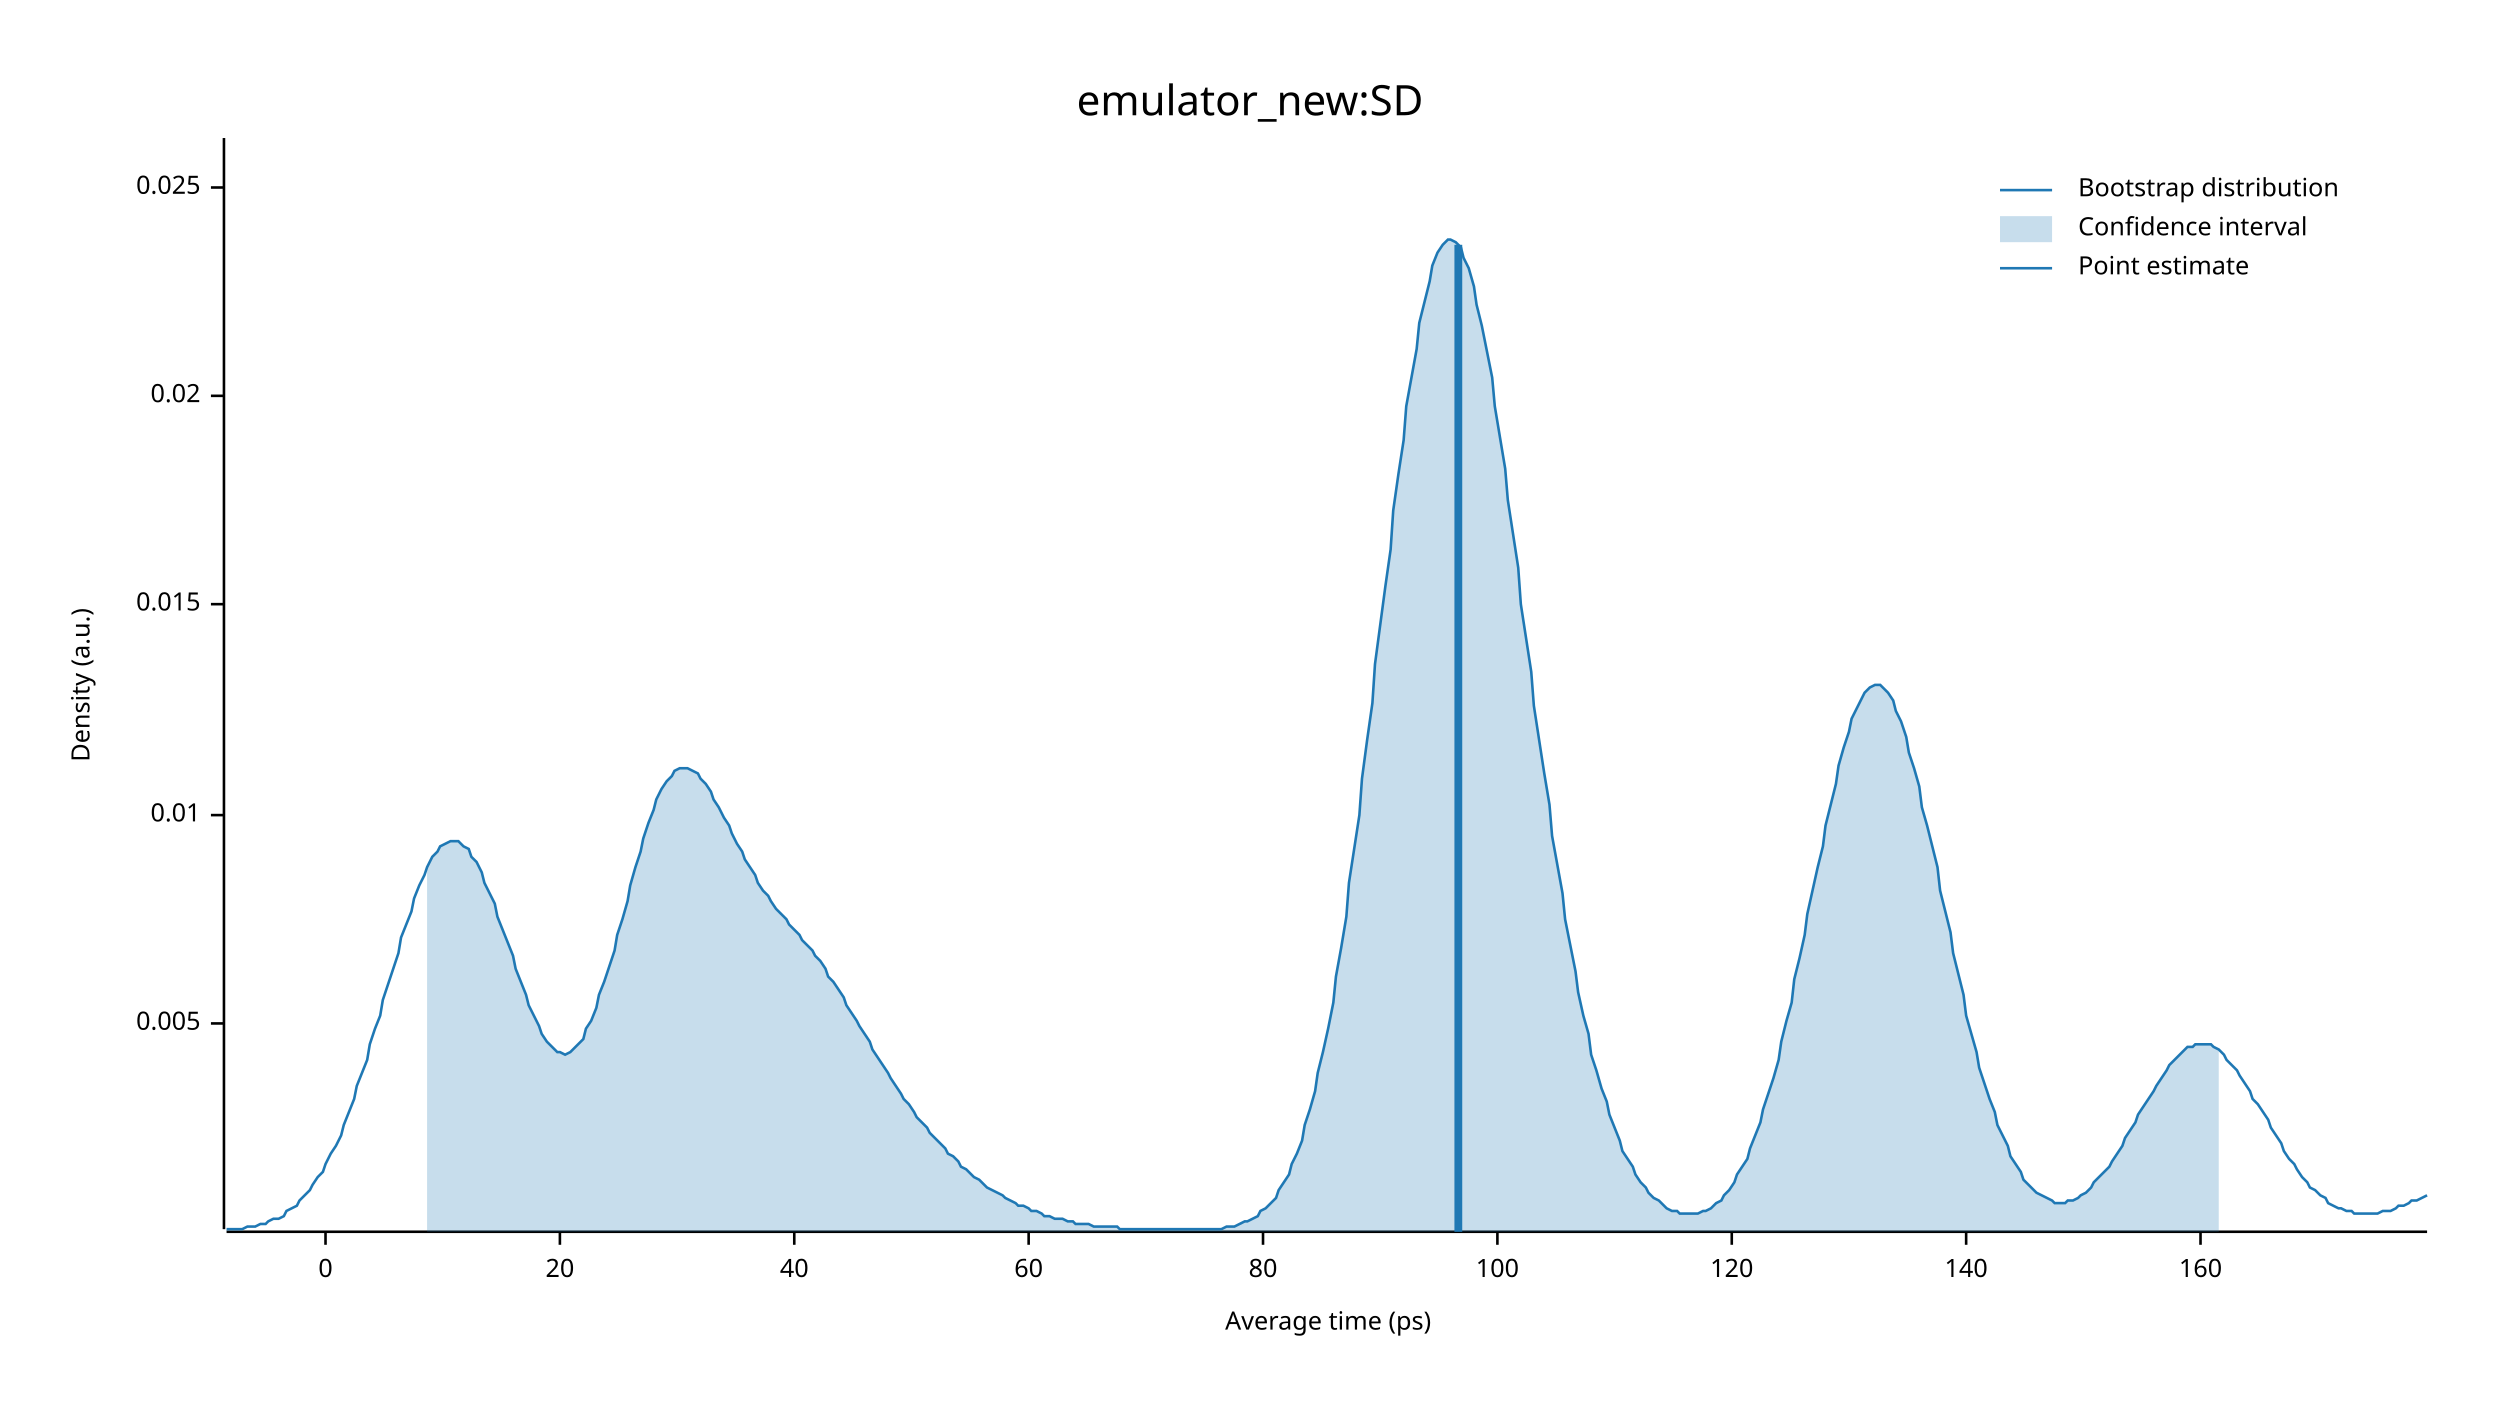
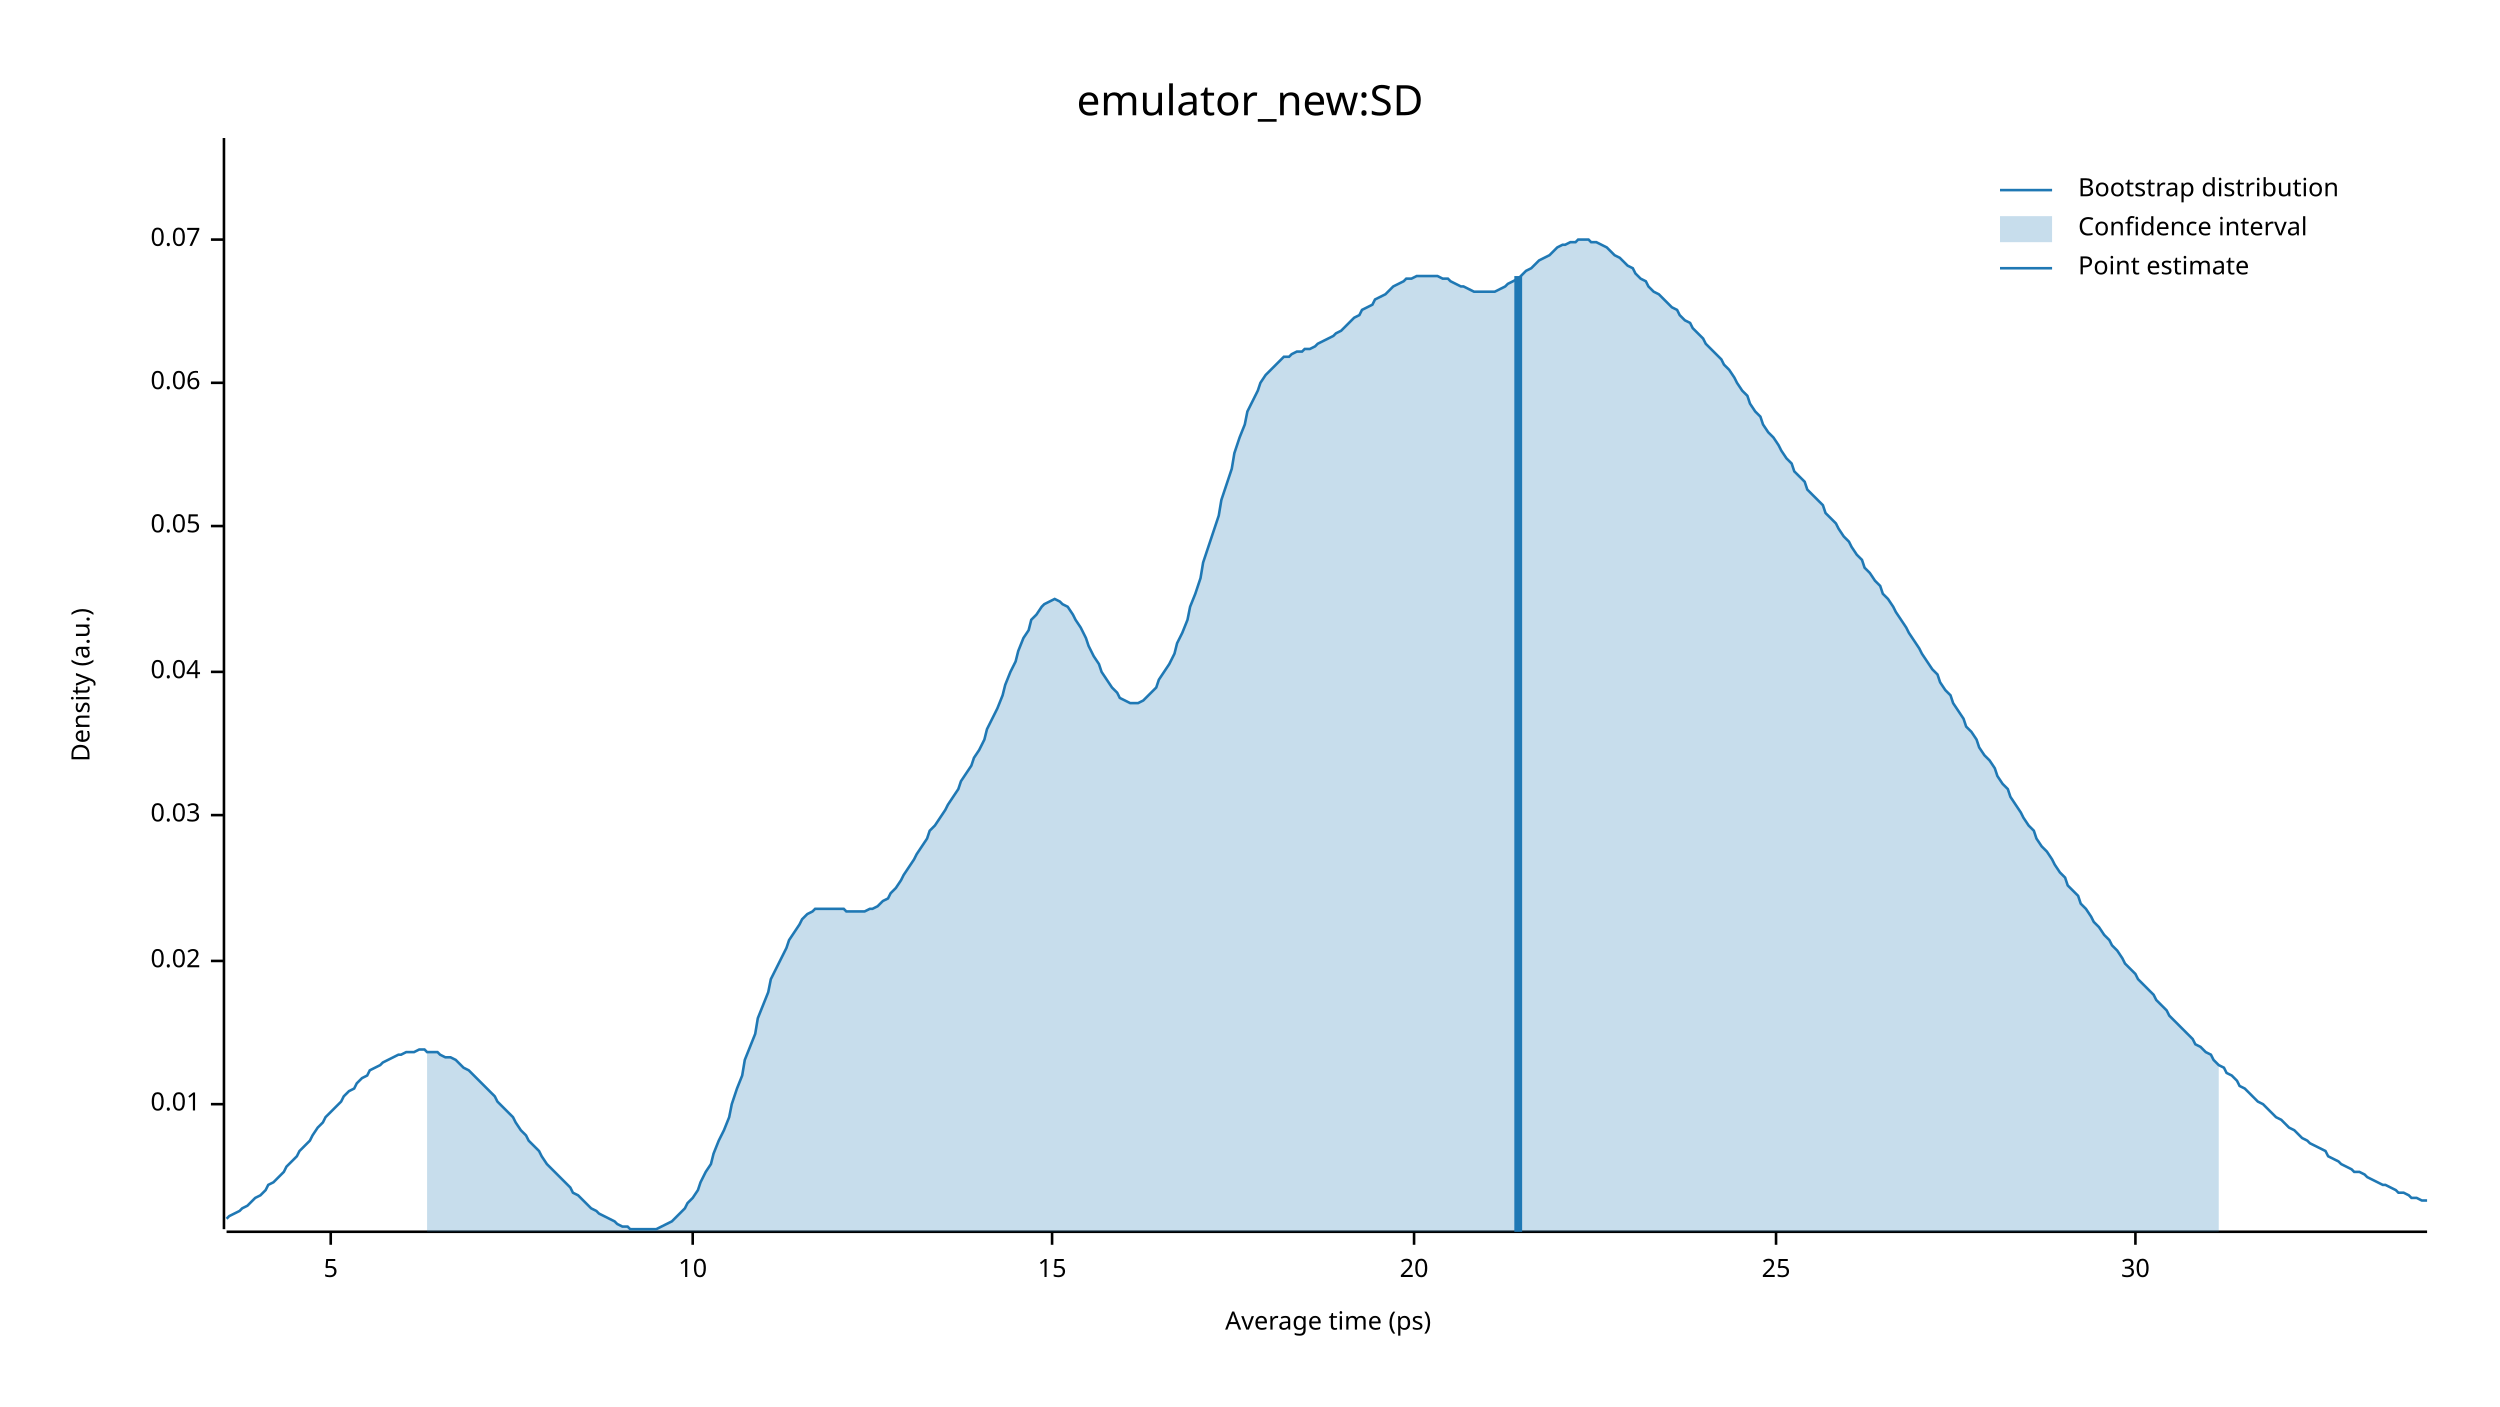
<svg xmlns="http://www.w3.org/2000/svg" width="960" height="540" viewBox="0 0 960 540">
  <text x="480" y="32" dy="0.76em" text-anchor="middle" font-family="sans-serif" font-size="16.129" opacity="1" fill="#000000">
emulator_new:SD
</text>
  <text x="27" y="263" dy="0.76em" text-anchor="middle" font-family="sans-serif" font-size="9.677" opacity="1" fill="#000000" transform="rotate(270, 27, 263)">
Density (a.u.)
</text>
  <text x="510" y="513" dy="-0.5ex" text-anchor="middle" font-family="sans-serif" font-size="9.677" opacity="1" fill="#000000">
Average time (ps)
</text>
  <polyline fill="none" opacity="1" stroke="#000000" stroke-width="1" points="86,53 86,472 " />
-   <text x="77" y="393" dy="0.5ex" text-anchor="end" font-family="sans-serif" font-size="9.677" opacity="1" fill="#000000">
- 0.005
- </text>
-   <polyline fill="none" opacity="1" stroke="#000000" stroke-width="1" points="81,393 86,393 " />
-   <text x="77" y="313" dy="0.5ex" text-anchor="end" font-family="sans-serif" font-size="9.677" opacity="1" fill="#000000">
+   <text x="77" y="424" dy="0.5ex" text-anchor="end" font-family="sans-serif" font-size="9.677" opacity="1" fill="#000000">
0.01
</text>
-   <polyline fill="none" opacity="1" stroke="#000000" stroke-width="1" points="81,313 86,313 " />
-   <text x="77" y="232" dy="0.5ex" text-anchor="end" font-family="sans-serif" font-size="9.677" opacity="1" fill="#000000">
- 0.015
- </text>
-   <polyline fill="none" opacity="1" stroke="#000000" stroke-width="1" points="81,232 86,232 " />
-   <text x="77" y="152" dy="0.5ex" text-anchor="end" font-family="sans-serif" font-size="9.677" opacity="1" fill="#000000">
+   <polyline fill="none" opacity="1" stroke="#000000" stroke-width="1" points="81,424 86,424 " />
+   <text x="77" y="369" dy="0.5ex" text-anchor="end" font-family="sans-serif" font-size="9.677" opacity="1" fill="#000000">
0.02
</text>
-   <polyline fill="none" opacity="1" stroke="#000000" stroke-width="1" points="81,152 86,152 " />
-   <text x="77" y="72" dy="0.5ex" text-anchor="end" font-family="sans-serif" font-size="9.677" opacity="1" fill="#000000">
- 0.025
+   <polyline fill="none" opacity="1" stroke="#000000" stroke-width="1" points="81,369 86,369 " />
+   <text x="77" y="313" dy="0.5ex" text-anchor="end" font-family="sans-serif" font-size="9.677" opacity="1" fill="#000000">
+ 0.03
</text>
-   <polyline fill="none" opacity="1" stroke="#000000" stroke-width="1" points="81,72 86,72 " />
+   <polyline fill="none" opacity="1" stroke="#000000" stroke-width="1" points="81,313 86,313 " />
+   <text x="77" y="258" dy="0.5ex" text-anchor="end" font-family="sans-serif" font-size="9.677" opacity="1" fill="#000000">
+ 0.04
+ </text>
+   <polyline fill="none" opacity="1" stroke="#000000" stroke-width="1" points="81,258 86,258 " />
+   <text x="77" y="202" dy="0.5ex" text-anchor="end" font-family="sans-serif" font-size="9.677" opacity="1" fill="#000000">
+ 0.05
+ </text>
+   <polyline fill="none" opacity="1" stroke="#000000" stroke-width="1" points="81,202 86,202 " />
+   <text x="77" y="147" dy="0.5ex" text-anchor="end" font-family="sans-serif" font-size="9.677" opacity="1" fill="#000000">
+ 0.06
+ </text>
+   <polyline fill="none" opacity="1" stroke="#000000" stroke-width="1" points="81,147 86,147 " />
+   <text x="77" y="92" dy="0.5ex" text-anchor="end" font-family="sans-serif" font-size="9.677" opacity="1" fill="#000000">
+ 0.07
+ </text>
+   <polyline fill="none" opacity="1" stroke="#000000" stroke-width="1" points="81,92 86,92 " />
  <polyline fill="none" opacity="1" stroke="#000000" stroke-width="1" points="87,473 932,473 " />
-   <text x="125" y="483" dy="0.76em" text-anchor="middle" font-family="sans-serif" font-size="9.677" opacity="1" fill="#000000">
- 0
+   <text x="127" y="483" dy="0.76em" text-anchor="middle" font-family="sans-serif" font-size="9.677" opacity="1" fill="#000000">
+ 5
</text>
-   <polyline fill="none" opacity="1" stroke="#000000" stroke-width="1" points="125,473 125,478 " />
-   <text x="215" y="483" dy="0.76em" text-anchor="middle" font-family="sans-serif" font-size="9.677" opacity="1" fill="#000000">
+   <polyline fill="none" opacity="1" stroke="#000000" stroke-width="1" points="127,473 127,478 " />
+   <text x="266" y="483" dy="0.76em" text-anchor="middle" font-family="sans-serif" font-size="9.677" opacity="1" fill="#000000">
+ 10
+ </text>
+   <polyline fill="none" opacity="1" stroke="#000000" stroke-width="1" points="266,473 266,478 " />
+   <text x="404" y="483" dy="0.76em" text-anchor="middle" font-family="sans-serif" font-size="9.677" opacity="1" fill="#000000">
+ 15
+ </text>
+   <polyline fill="none" opacity="1" stroke="#000000" stroke-width="1" points="404,473 404,478 " />
+   <text x="543" y="483" dy="0.76em" text-anchor="middle" font-family="sans-serif" font-size="9.677" opacity="1" fill="#000000">
20
</text>
-   <polyline fill="none" opacity="1" stroke="#000000" stroke-width="1" points="215,473 215,478 " />
-   <text x="305" y="483" dy="0.76em" text-anchor="middle" font-family="sans-serif" font-size="9.677" opacity="1" fill="#000000">
- 40
+   <polyline fill="none" opacity="1" stroke="#000000" stroke-width="1" points="543,473 543,478 " />
+   <text x="682" y="483" dy="0.76em" text-anchor="middle" font-family="sans-serif" font-size="9.677" opacity="1" fill="#000000">
+ 25
</text>
-   <polyline fill="none" opacity="1" stroke="#000000" stroke-width="1" points="305,473 305,478 " />
-   <text x="395" y="483" dy="0.76em" text-anchor="middle" font-family="sans-serif" font-size="9.677" opacity="1" fill="#000000">
- 60
+   <polyline fill="none" opacity="1" stroke="#000000" stroke-width="1" points="682,473 682,478 " />
+   <text x="820" y="483" dy="0.76em" text-anchor="middle" font-family="sans-serif" font-size="9.677" opacity="1" fill="#000000">
+ 30
</text>
-   <polyline fill="none" opacity="1" stroke="#000000" stroke-width="1" points="395,473 395,478 " />
-   <text x="485" y="483" dy="0.76em" text-anchor="middle" font-family="sans-serif" font-size="9.677" opacity="1" fill="#000000">
- 80
- </text>
-   <polyline fill="none" opacity="1" stroke="#000000" stroke-width="1" points="485,473 485,478 " />
-   <text x="575" y="483" dy="0.76em" text-anchor="middle" font-family="sans-serif" font-size="9.677" opacity="1" fill="#000000">
- 100
- </text>
-   <polyline fill="none" opacity="1" stroke="#000000" stroke-width="1" points="575,473 575,478 " />
-   <text x="665" y="483" dy="0.76em" text-anchor="middle" font-family="sans-serif" font-size="9.677" opacity="1" fill="#000000">
- 120
- </text>
-   <polyline fill="none" opacity="1" stroke="#000000" stroke-width="1" points="665,473 665,478 " />
-   <text x="755" y="483" dy="0.76em" text-anchor="middle" font-family="sans-serif" font-size="9.677" opacity="1" fill="#000000">
- 140
- </text>
-   <polyline fill="none" opacity="1" stroke="#000000" stroke-width="1" points="755,473 755,478 " />
-   <text x="845" y="483" dy="0.76em" text-anchor="middle" font-family="sans-serif" font-size="9.677" opacity="1" fill="#000000">
- 160
- </text>
-   <polyline fill="none" opacity="1" stroke="#000000" stroke-width="1" points="845,473 845,478 " />
-   <polyline fill="none" opacity="1" stroke="#1F78B4" stroke-width="1" points="87,472 88,472 90,472 92,472 93,472 95,471 97,471 98,471 100,470 102,470 103,469 105,468 107,468 109,467 110,465 112,464 114,463 115,461 117,459 119,457 120,455 122,452 124,450 125,447 127,443 129,440 131,436 132,432 134,427 136,422 137,417 139,412 141,407 142,401 144,395 146,390 147,384 149,378 151,372 153,366 154,360 156,355 158,350 159,345 161,340 163,336 164,333 166,329 168,327 169,325 171,324 173,323 175,323 176,323 178,325 180,326 181,329 183,331 185,335 186,339 188,343 190,347 191,352 193,357 195,362 197,367 198,372 200,377 202,382 203,386 205,390 207,394 208,397 210,400 212,402 214,404 215,404 217,405 219,404 220,403 222,401 224,399 225,395 227,392 229,387 230,382 232,377 234,371 236,365 237,359 239,353 241,346 242,340 244,333 246,327 247,322 249,316 251,311 252,307 254,303 256,300 258,298 259,296 261,295 263,295 264,295 266,296 268,297 269,299 271,301 273,304 274,307 276,310 278,314 280,317 281,320 283,324 285,327 286,330 288,333 290,336 291,339 293,342 295,344 296,346 298,349 300,351 302,353 303,355 305,357 307,359 308,361 310,363 312,365 313,367 315,369 317,372 318,375 320,377 322,380 324,383 325,386 327,389 329,392 330,394 332,397 334,400 335,403 337,406 339,409 341,412 342,414 344,417 346,420 347,422 349,424 351,427 352,429 354,431 356,433 357,435 359,437 361,439 363,441 364,443 366,444 368,446 369,448 371,449 373,451 374,452 376,453 378,455 379,456 381,457 383,458 385,459 386,460 388,461 390,462 391,463 393,463 395,464 396,465 398,465 400,466 401,467 403,467 405,468 407,468 408,468 410,469 412,469 413,470 415,470 417,470 418,470 420,471 422,471 423,471 425,471 427,471 429,471 430,472 432,472 434,472 435,472 437,472 439,472 440,472 442,472 444,472 445,472 447,472 449,472 451,472 452,472 454,472 456,472 457,472 459,472 461,472 462,472 464,472 466,472 468,472 469,472 471,471 473,471 474,471 476,470 478,469 479,469 481,468 483,467 484,465 486,464 488,462 490,460 491,457 493,454 495,451 496,447 498,443 500,438 501,432 503,426 505,419 506,412 508,404 510,395 512,385 513,375 515,364 517,352 518,339 520,326 522,313 523,299 525,284 527,270 528,255 530,240 532,225 534,211 535,196 537,182 539,169 540,156 542,145 544,134 545,124 547,116 549,108 550,102 552,97 554,94 556,92 557,92 559,93 561,95 562,99 564,103 566,110 567,117 569,125 571,135 573,145 574,156 576,168 578,180 579,192 581,205 583,218 584,232 586,245 588,258 589,271 591,284 593,297 595,309 596,321 598,332 600,343 601,353 603,363 605,373 606,381 608,390 610,397 611,405 613,411 615,418 617,423 618,428 620,433 622,438 623,442 625,445 627,448 628,451 630,454 632,456 633,458 635,460 637,461 639,463 640,464 642,465 644,465 645,466 647,466 649,466 650,466 652,466 654,465 655,465 657,464 659,462 661,461 662,459 664,457 666,454 667,451 669,448 671,445 672,441 674,436 676,431 677,426 679,420 681,414 683,407 684,400 686,392 688,385 689,376 691,368 693,359 694,351 696,342 698,333 700,325 701,317 703,309 705,301 706,294 708,287 710,281 711,276 713,272 715,268 716,266 718,264 720,263 722,263 723,264 725,266 727,269 728,273 730,277 732,283 733,289 735,295 737,302 738,310 740,317 742,325 744,333 745,342 747,350 749,358 750,366 752,374 754,382 755,390 757,397 759,404 760,410 762,416 764,422 766,427 767,432 769,436 771,440 772,444 774,447 776,450 777,453 779,455 781,457 782,458 784,459 786,460 788,461 789,462 791,462 793,462 794,461 796,461 798,460 799,459 801,458 803,456 804,454 806,452 808,450 810,448 811,446 813,443 815,440 816,437 818,434 820,431 821,428 823,425 825,422 827,419 828,417 830,414 832,411 833,409 835,407 837,405 838,404 840,402 842,402 843,401 845,401 847,401 849,401 850,402 852,403 854,405 855,407 857,409 859,411 860,413 862,416 864,419 865,422 867,424 869,427 871,430 872,433 874,436 876,439 877,442 879,445 881,447 882,449 884,452 886,454 887,456 889,457 891,459 893,460 894,462 896,463 898,464 899,464 901,465 903,465 904,466 906,466 908,466 909,466 911,466 913,466 915,465 916,465 918,465 920,464 921,463 923,463 925,462 926,461 928,461 930,460 932,459 " />
-   <polygon opacity="0.25" fill="#1F78B4" points="164,333 166,329 168,327 169,325 171,324 173,323 175,323 176,323 178,325 180,326 181,329 183,331 185,335 186,339 188,343 190,347 191,352 193,357 195,362 197,367 198,372 200,377 202,382 203,386 205,390 207,394 208,397 210,400 212,402 214,404 215,404 217,405 219,404 220,403 222,401 224,399 225,395 227,392 229,387 230,382 232,377 234,371 236,365 237,359 239,353 241,346 242,340 244,333 246,327 247,322 249,316 251,311 252,307 254,303 256,300 258,298 259,296 261,295 263,295 264,295 266,296 268,297 269,299 271,301 273,304 274,307 276,310 278,314 280,317 281,320 283,324 285,327 286,330 288,333 290,336 291,339 293,342 295,344 296,346 298,349 300,351 302,353 303,355 305,357 307,359 308,361 310,363 312,365 313,367 315,369 317,372 318,375 320,377 322,380 324,383 325,386 327,389 329,392 330,394 332,397 334,400 335,403 337,406 339,409 341,412 342,414 344,417 346,420 347,422 349,424 351,427 352,429 354,431 356,433 357,435 359,437 361,439 363,441 364,443 366,444 368,446 369,448 371,449 373,451 374,452 376,453 378,455 379,456 381,457 383,458 385,459 386,460 388,461 390,462 391,463 393,463 395,464 396,465 398,465 400,466 401,467 403,467 405,468 407,468 408,468 410,469 412,469 413,470 415,470 417,470 418,470 420,471 422,471 423,471 425,471 427,471 429,471 430,472 432,472 434,472 435,472 437,472 439,472 440,472 442,472 444,472 445,472 447,472 449,472 451,472 452,472 454,472 456,472 457,472 459,472 461,472 462,472 464,472 466,472 468,472 469,472 471,471 473,471 474,471 476,470 478,469 479,469 481,468 483,467 484,465 486,464 488,462 490,460 491,457 493,454 495,451 496,447 498,443 500,438 501,432 503,426 505,419 506,412 508,404 510,395 512,385 513,375 515,364 517,352 518,339 520,326 522,313 523,299 525,284 527,270 528,255 530,240 532,225 534,211 535,196 537,182 539,169 540,156 542,145 544,134 545,124 547,116 549,108 550,102 552,97 554,94 556,92 557,92 559,93 561,95 562,99 564,103 566,110 567,117 569,125 571,135 573,145 574,156 576,168 578,180 579,192 581,205 583,218 584,232 586,245 588,258 589,271 591,284 593,297 595,309 596,321 598,332 600,343 601,353 603,363 605,373 606,381 608,390 610,397 611,405 613,411 615,418 617,423 618,428 620,433 622,438 623,442 625,445 627,448 628,451 630,454 632,456 633,458 635,460 637,461 639,463 640,464 642,465 644,465 645,466 647,466 649,466 650,466 652,466 654,465 655,465 657,464 659,462 661,461 662,459 664,457 666,454 667,451 669,448 671,445 672,441 674,436 676,431 677,426 679,420 681,414 683,407 684,400 686,392 688,385 689,376 691,368 693,359 694,351 696,342 698,333 700,325 701,317 703,309 705,301 706,294 708,287 710,281 711,276 713,272 715,268 716,266 718,264 720,263 722,263 723,264 725,266 727,269 728,273 730,277 732,283 733,289 735,295 737,302 738,310 740,317 742,325 744,333 745,342 747,350 749,358 750,366 752,374 754,382 755,390 757,397 759,404 760,410 762,416 764,422 766,427 767,432 769,436 771,440 772,444 774,447 776,450 777,453 779,455 781,457 782,458 784,459 786,460 788,461 789,462 791,462 793,462 794,461 796,461 798,460 799,459 801,458 803,456 804,454 806,452 808,450 810,448 811,446 813,443 815,440 816,437 818,434 820,431 821,428 823,425 825,422 827,419 828,417 830,414 832,411 833,409 835,407 837,405 838,404 840,402 842,402 843,401 845,401 847,401 849,401 850,402 852,403 852,473 164,473 " />
-   <polyline fill="none" opacity="1" stroke="#1F78B4" stroke-width="3" points="560,473 560,94 " />
+   <polyline fill="none" opacity="1" stroke="#000000" stroke-width="1" points="820,473 820,478 " />
+   <polyline fill="none" opacity="1" stroke="#1F78B4" stroke-width="1" points="87,468 88,467 90,466 92,465 93,464 95,463 97,461 98,460 100,459 102,457 103,455 105,454 107,452 109,450 110,448 112,446 114,444 115,442 117,440 119,438 120,436 122,433 124,431 125,429 127,427 129,425 131,423 132,421 134,419 136,418 137,416 139,414 141,413 142,411 144,410 146,409 147,408 149,407 151,406 153,405 154,405 156,404 158,404 159,404 161,403 163,403 164,404 166,404 168,404 169,405 171,406 173,406 175,407 176,408 178,410 180,411 181,412 183,414 185,416 186,417 188,419 190,421 191,423 193,425 195,427 197,429 198,431 200,434 202,436 203,438 205,440 207,442 208,444 210,447 212,449 214,451 215,452 217,454 219,456 220,458 222,459 224,461 225,462 227,464 229,465 230,466 232,467 234,468 236,469 237,470 239,471 241,471 242,472 244,472 246,472 247,472 249,472 251,472 252,472 254,471 256,470 258,469 259,468 261,466 263,464 264,462 266,460 268,457 269,454 271,450 273,447 274,443 276,438 278,434 280,429 281,424 283,418 285,413 286,407 288,402 290,397 291,391 293,386 295,381 296,376 298,372 300,368 302,364 303,361 305,358 307,355 308,353 310,351 312,350 313,349 315,349 317,349 318,349 320,349 322,349 324,349 325,350 327,350 329,350 330,350 332,350 334,349 335,349 337,348 339,346 341,345 342,343 344,341 346,338 347,336 349,333 351,330 352,328 354,325 356,322 357,319 359,317 361,314 363,311 364,309 366,306 368,303 369,300 371,297 373,294 374,291 376,288 378,284 379,280 381,276 383,272 385,267 386,263 388,258 390,254 391,250 393,245 395,242 396,238 398,236 400,233 401,232 403,231 405,230 407,231 408,232 410,233 412,236 413,238 415,241 417,245 418,248 420,252 422,255 423,258 425,261 427,264 429,266 430,268 432,269 434,270 435,270 437,270 439,269 440,268 442,266 444,264 445,261 447,258 449,255 451,251 452,247 454,243 456,238 457,233 459,228 461,222 462,216 464,210 466,204 468,198 469,192 471,186 473,180 474,174 476,168 478,163 479,158 481,154 483,150 484,147 486,144 488,142 490,140 491,139 493,137 495,137 496,136 498,135 500,135 501,134 503,134 505,133 506,132 508,131 510,130 512,129 513,128 515,127 517,125 518,124 520,122 522,121 523,119 525,118 527,117 528,115 530,114 532,113 534,111 535,110 537,109 539,108 540,107 542,107 544,106 545,106 547,106 549,106 550,106 552,106 554,107 556,107 557,108 559,109 561,110 562,110 564,111 566,112 567,112 569,112 571,112 573,112 574,112 576,111 578,110 579,109 581,108 583,107 584,106 586,104 588,103 589,102 591,100 593,99 595,98 596,97 598,95 600,94 601,94 603,93 605,93 606,92 608,92 610,92 611,93 613,93 615,94 617,95 618,96 620,98 622,99 623,100 625,102 627,103 628,105 630,107 632,108 633,110 635,112 637,113 639,115 640,116 642,118 644,119 645,121 647,123 649,124 650,126 652,128 654,130 655,132 657,134 659,136 661,138 662,140 664,142 666,145 667,147 669,150 671,152 672,155 674,158 676,160 677,163 679,166 681,168 683,171 684,173 686,176 688,178 689,181 691,183 693,185 694,188 696,190 698,192 700,194 701,197 703,199 705,201 706,203 708,206 710,208 711,210 713,213 715,215 716,218 718,220 720,223 722,225 723,228 725,230 727,233 728,235 730,238 732,241 733,243 735,246 737,249 738,251 740,254 742,257 744,259 745,262 747,265 749,267 750,270 752,273 754,276 755,279 757,281 759,284 760,287 762,290 764,292 766,295 767,298 769,301 771,303 772,306 774,309 776,312 777,314 779,317 781,319 782,322 784,325 786,327 788,330 789,332 791,335 793,337 794,340 796,342 798,344 799,347 801,349 803,352 804,354 806,356 808,359 810,361 811,363 813,365 815,368 816,370 818,372 820,374 821,376 823,378 825,380 827,382 828,384 830,386 832,388 833,390 835,392 837,394 838,395 840,397 842,399 843,401 845,402 847,404 849,405 850,407 852,409 854,410 855,412 857,413 859,415 860,417 862,418 864,420 865,421 867,423 869,424 871,426 872,427 874,429 876,430 877,431 879,433 881,434 882,435 884,437 886,438 887,439 889,440 891,441 893,442 894,444 896,445 898,446 899,447 901,448 903,449 904,450 906,450 908,451 909,452 911,453 913,454 915,455 916,455 918,456 920,457 921,458 923,458 925,459 926,460 928,460 930,461 932,461 " />
+   <polygon opacity="0.25" fill="#1F78B4" points="164,404 166,404 168,404 169,405 171,406 173,406 175,407 176,408 178,410 180,411 181,412 183,414 185,416 186,417 188,419 190,421 191,423 193,425 195,427 197,429 198,431 200,434 202,436 203,438 205,440 207,442 208,444 210,447 212,449 214,451 215,452 217,454 219,456 220,458 222,459 224,461 225,462 227,464 229,465 230,466 232,467 234,468 236,469 237,470 239,471 241,471 242,472 244,472 246,472 247,472 249,472 251,472 252,472 254,471 256,470 258,469 259,468 261,466 263,464 264,462 266,460 268,457 269,454 271,450 273,447 274,443 276,438 278,434 280,429 281,424 283,418 285,413 286,407 288,402 290,397 291,391 293,386 295,381 296,376 298,372 300,368 302,364 303,361 305,358 307,355 308,353 310,351 312,350 313,349 315,349 317,349 318,349 320,349 322,349 324,349 325,350 327,350 329,350 330,350 332,350 334,349 335,349 337,348 339,346 341,345 342,343 344,341 346,338 347,336 349,333 351,330 352,328 354,325 356,322 357,319 359,317 361,314 363,311 364,309 366,306 368,303 369,300 371,297 373,294 374,291 376,288 378,284 379,280 381,276 383,272 385,267 386,263 388,258 390,254 391,250 393,245 395,242 396,238 398,236 400,233 401,232 403,231 405,230 407,231 408,232 410,233 412,236 413,238 415,241 417,245 418,248 420,252 422,255 423,258 425,261 427,264 429,266 430,268 432,269 434,270 435,270 437,270 439,269 440,268 442,266 444,264 445,261 447,258 449,255 451,251 452,247 454,243 456,238 457,233 459,228 461,222 462,216 464,210 466,204 468,198 469,192 471,186 473,180 474,174 476,168 478,163 479,158 481,154 483,150 484,147 486,144 488,142 490,140 491,139 493,137 495,137 496,136 498,135 500,135 501,134 503,134 505,133 506,132 508,131 510,130 512,129 513,128 515,127 517,125 518,124 520,122 522,121 523,119 525,118 527,117 528,115 530,114 532,113 534,111 535,110 537,109 539,108 540,107 542,107 544,106 545,106 547,106 549,106 550,106 552,106 554,107 556,107 557,108 559,109 561,110 562,110 564,111 566,112 567,112 569,112 571,112 573,112 574,112 576,111 578,110 579,109 581,108 583,107 584,106 586,104 588,103 589,102 591,100 593,99 595,98 596,97 598,95 600,94 601,94 603,93 605,93 606,92 608,92 610,92 611,93 613,93 615,94 617,95 618,96 620,98 622,99 623,100 625,102 627,103 628,105 630,107 632,108 633,110 635,112 637,113 639,115 640,116 642,118 644,119 645,121 647,123 649,124 650,126 652,128 654,130 655,132 657,134 659,136 661,138 662,140 664,142 666,145 667,147 669,150 671,152 672,155 674,158 676,160 677,163 679,166 681,168 683,171 684,173 686,176 688,178 689,181 691,183 693,185 694,188 696,190 698,192 700,194 701,197 703,199 705,201 706,203 708,206 710,208 711,210 713,213 715,215 716,218 718,220 720,223 722,225 723,228 725,230 727,233 728,235 730,238 732,241 733,243 735,246 737,249 738,251 740,254 742,257 744,259 745,262 747,265 749,267 750,270 752,273 754,276 755,279 757,281 759,284 760,287 762,290 764,292 766,295 767,298 769,301 771,303 772,306 774,309 776,312 777,314 779,317 781,319 782,322 784,325 786,327 788,330 789,332 791,335 793,337 794,340 796,342 798,344 799,347 801,349 803,352 804,354 806,356 808,359 810,361 811,363 813,365 815,368 816,370 818,372 820,374 821,376 823,378 825,380 827,382 828,384 830,386 832,388 833,390 835,392 837,394 838,395 840,397 842,399 843,401 845,402 847,404 849,405 850,407 852,409 852,473 164,473 " />
+   <polyline fill="none" opacity="1" stroke="#1F78B4" stroke-width="3" points="583,473 583,106 " />
  <text x="798" y="68" dy="0.76em" text-anchor="start" font-family="sans-serif" font-size="9.677" opacity="1" fill="#000000">
Bootstrap distribution
</text>
  <text x="798" y="83" dy="0.76em" text-anchor="start" font-family="sans-serif" font-size="9.677" opacity="1" fill="#000000">
Confidence interval
</text>
  <text x="798" y="98" dy="0.76em" text-anchor="start" font-family="sans-serif" font-size="9.677" opacity="1" fill="#000000">
Point estimate
</text>
  <polyline fill="none" opacity="1" stroke="#1F78B4" stroke-width="1" points="768,73 788,73 " />
  <rect x="768" y="83" width="20" height="10" opacity="0.25" fill="#1F78B4" stroke="none" />
  <polyline fill="none" opacity="1" stroke="#1F78B4" stroke-width="1" points="768,103 788,103 " />
</svg>
